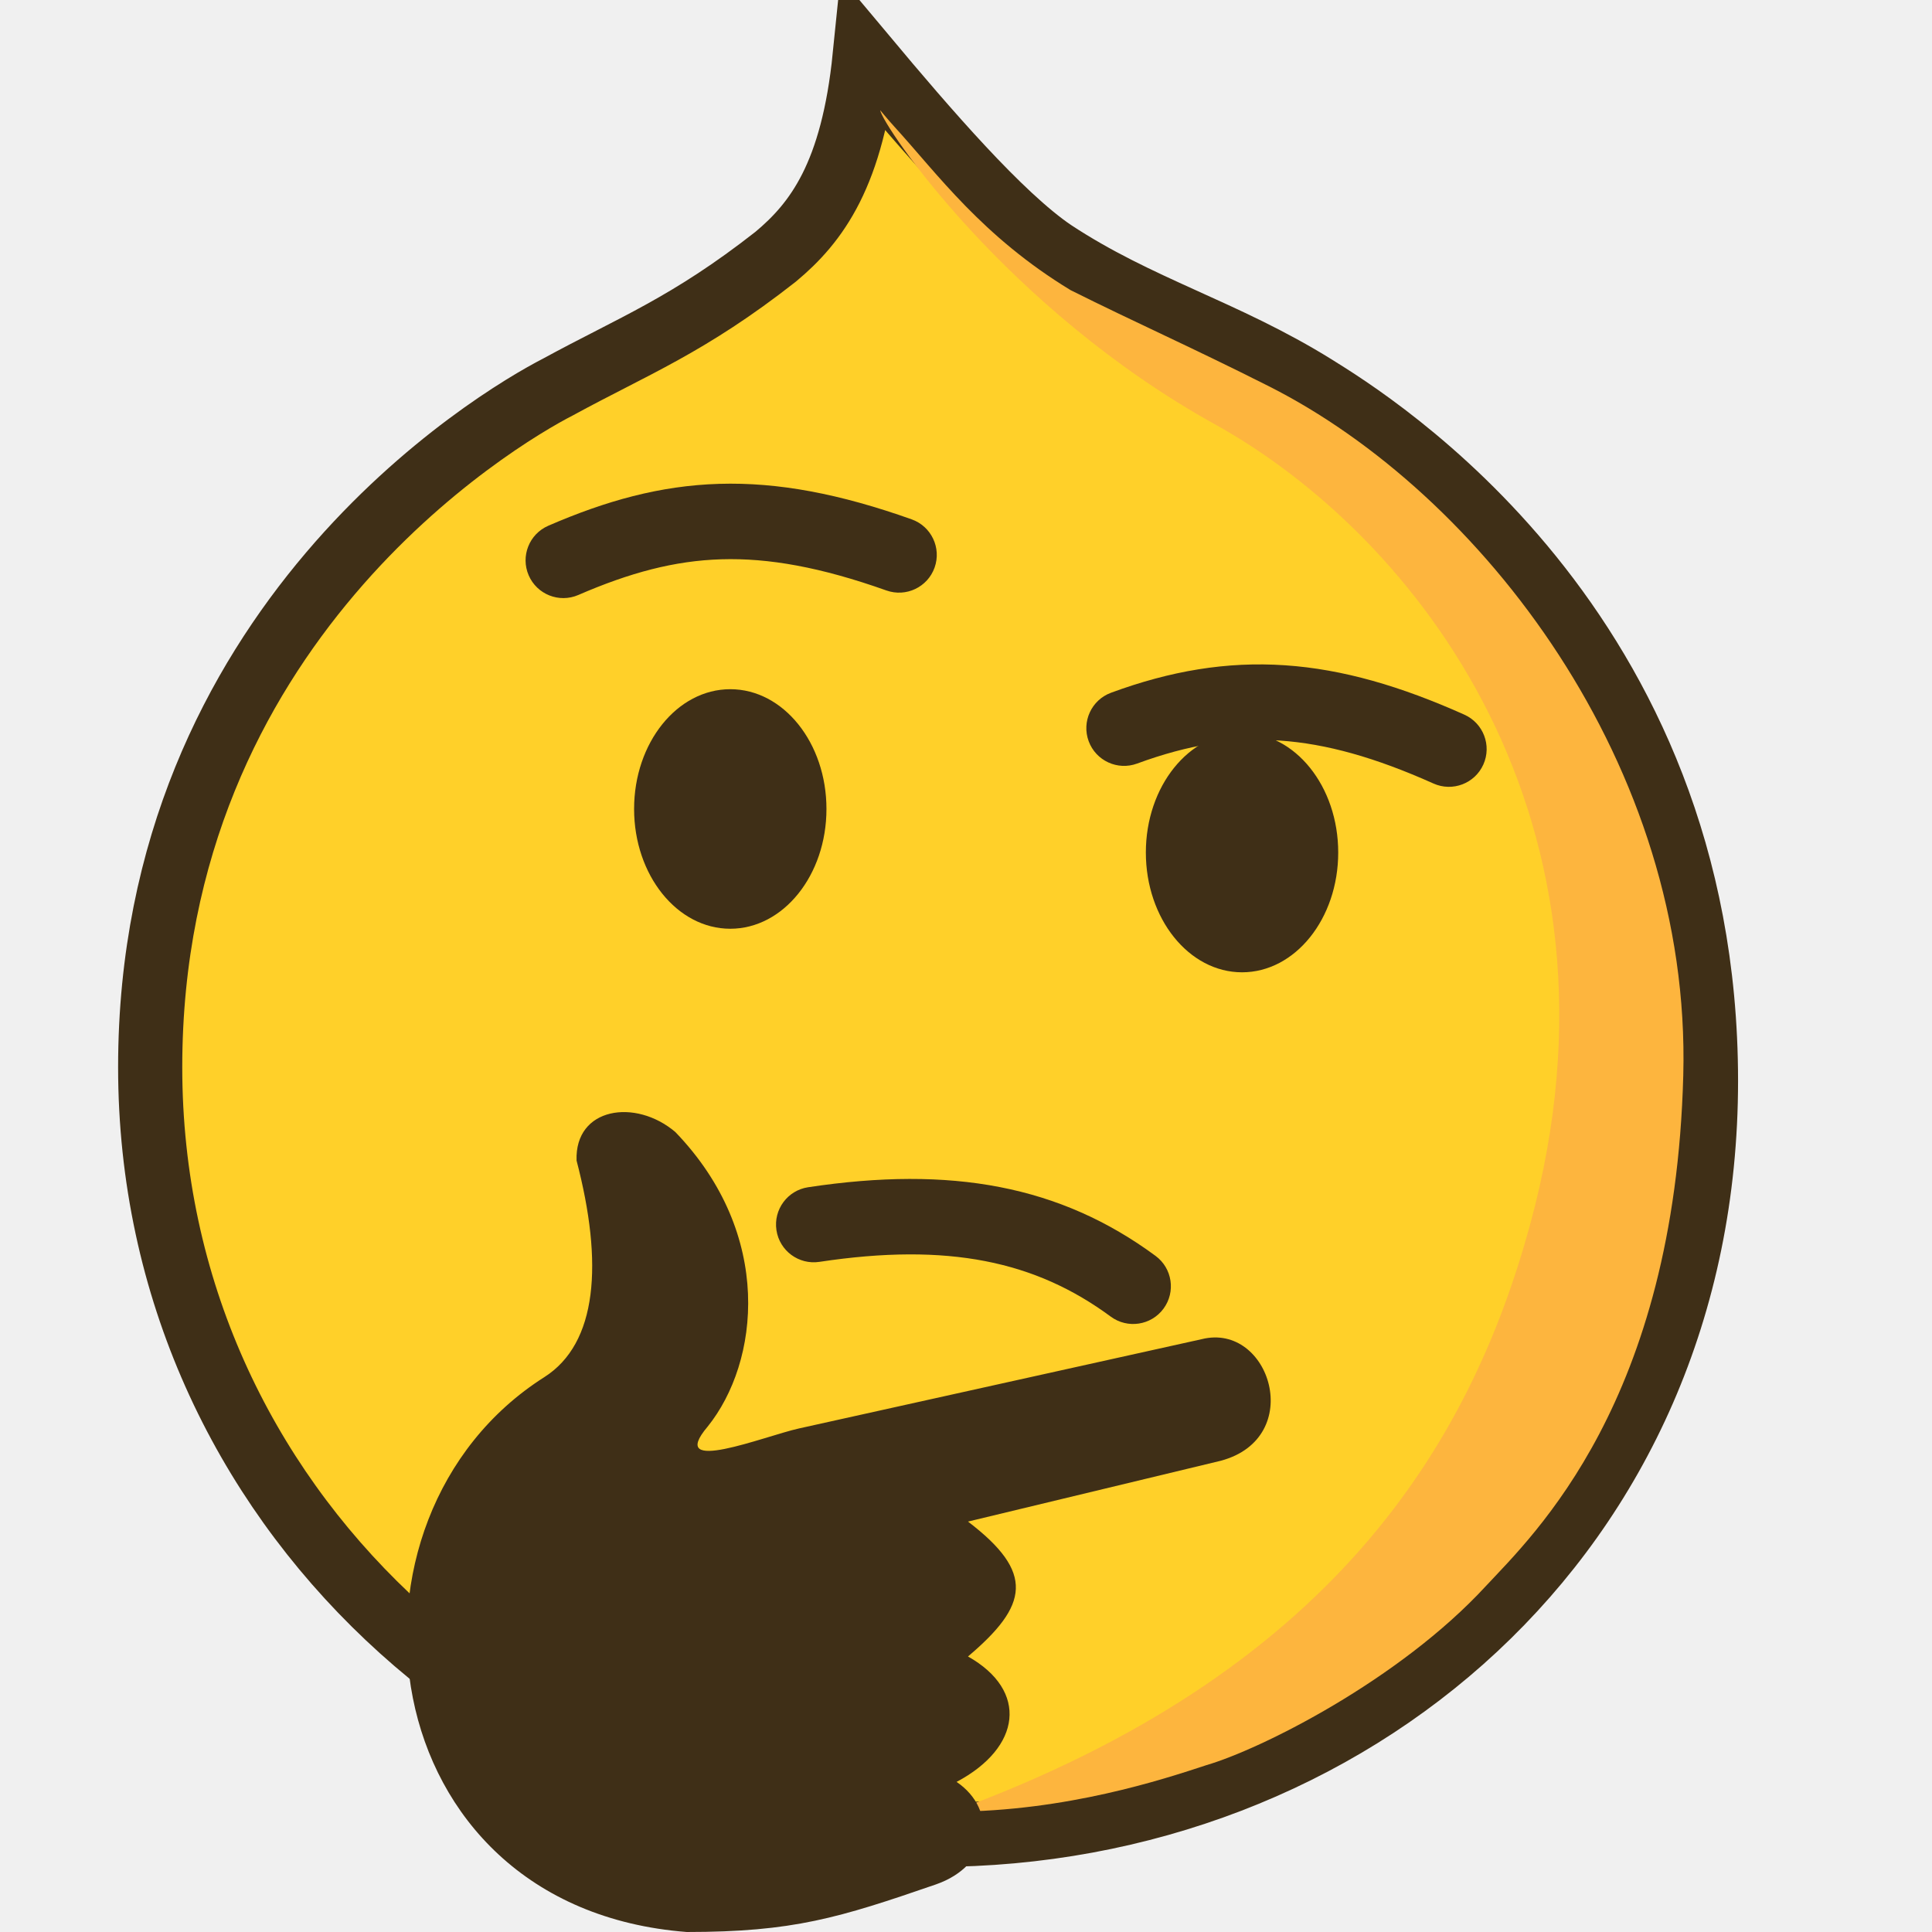
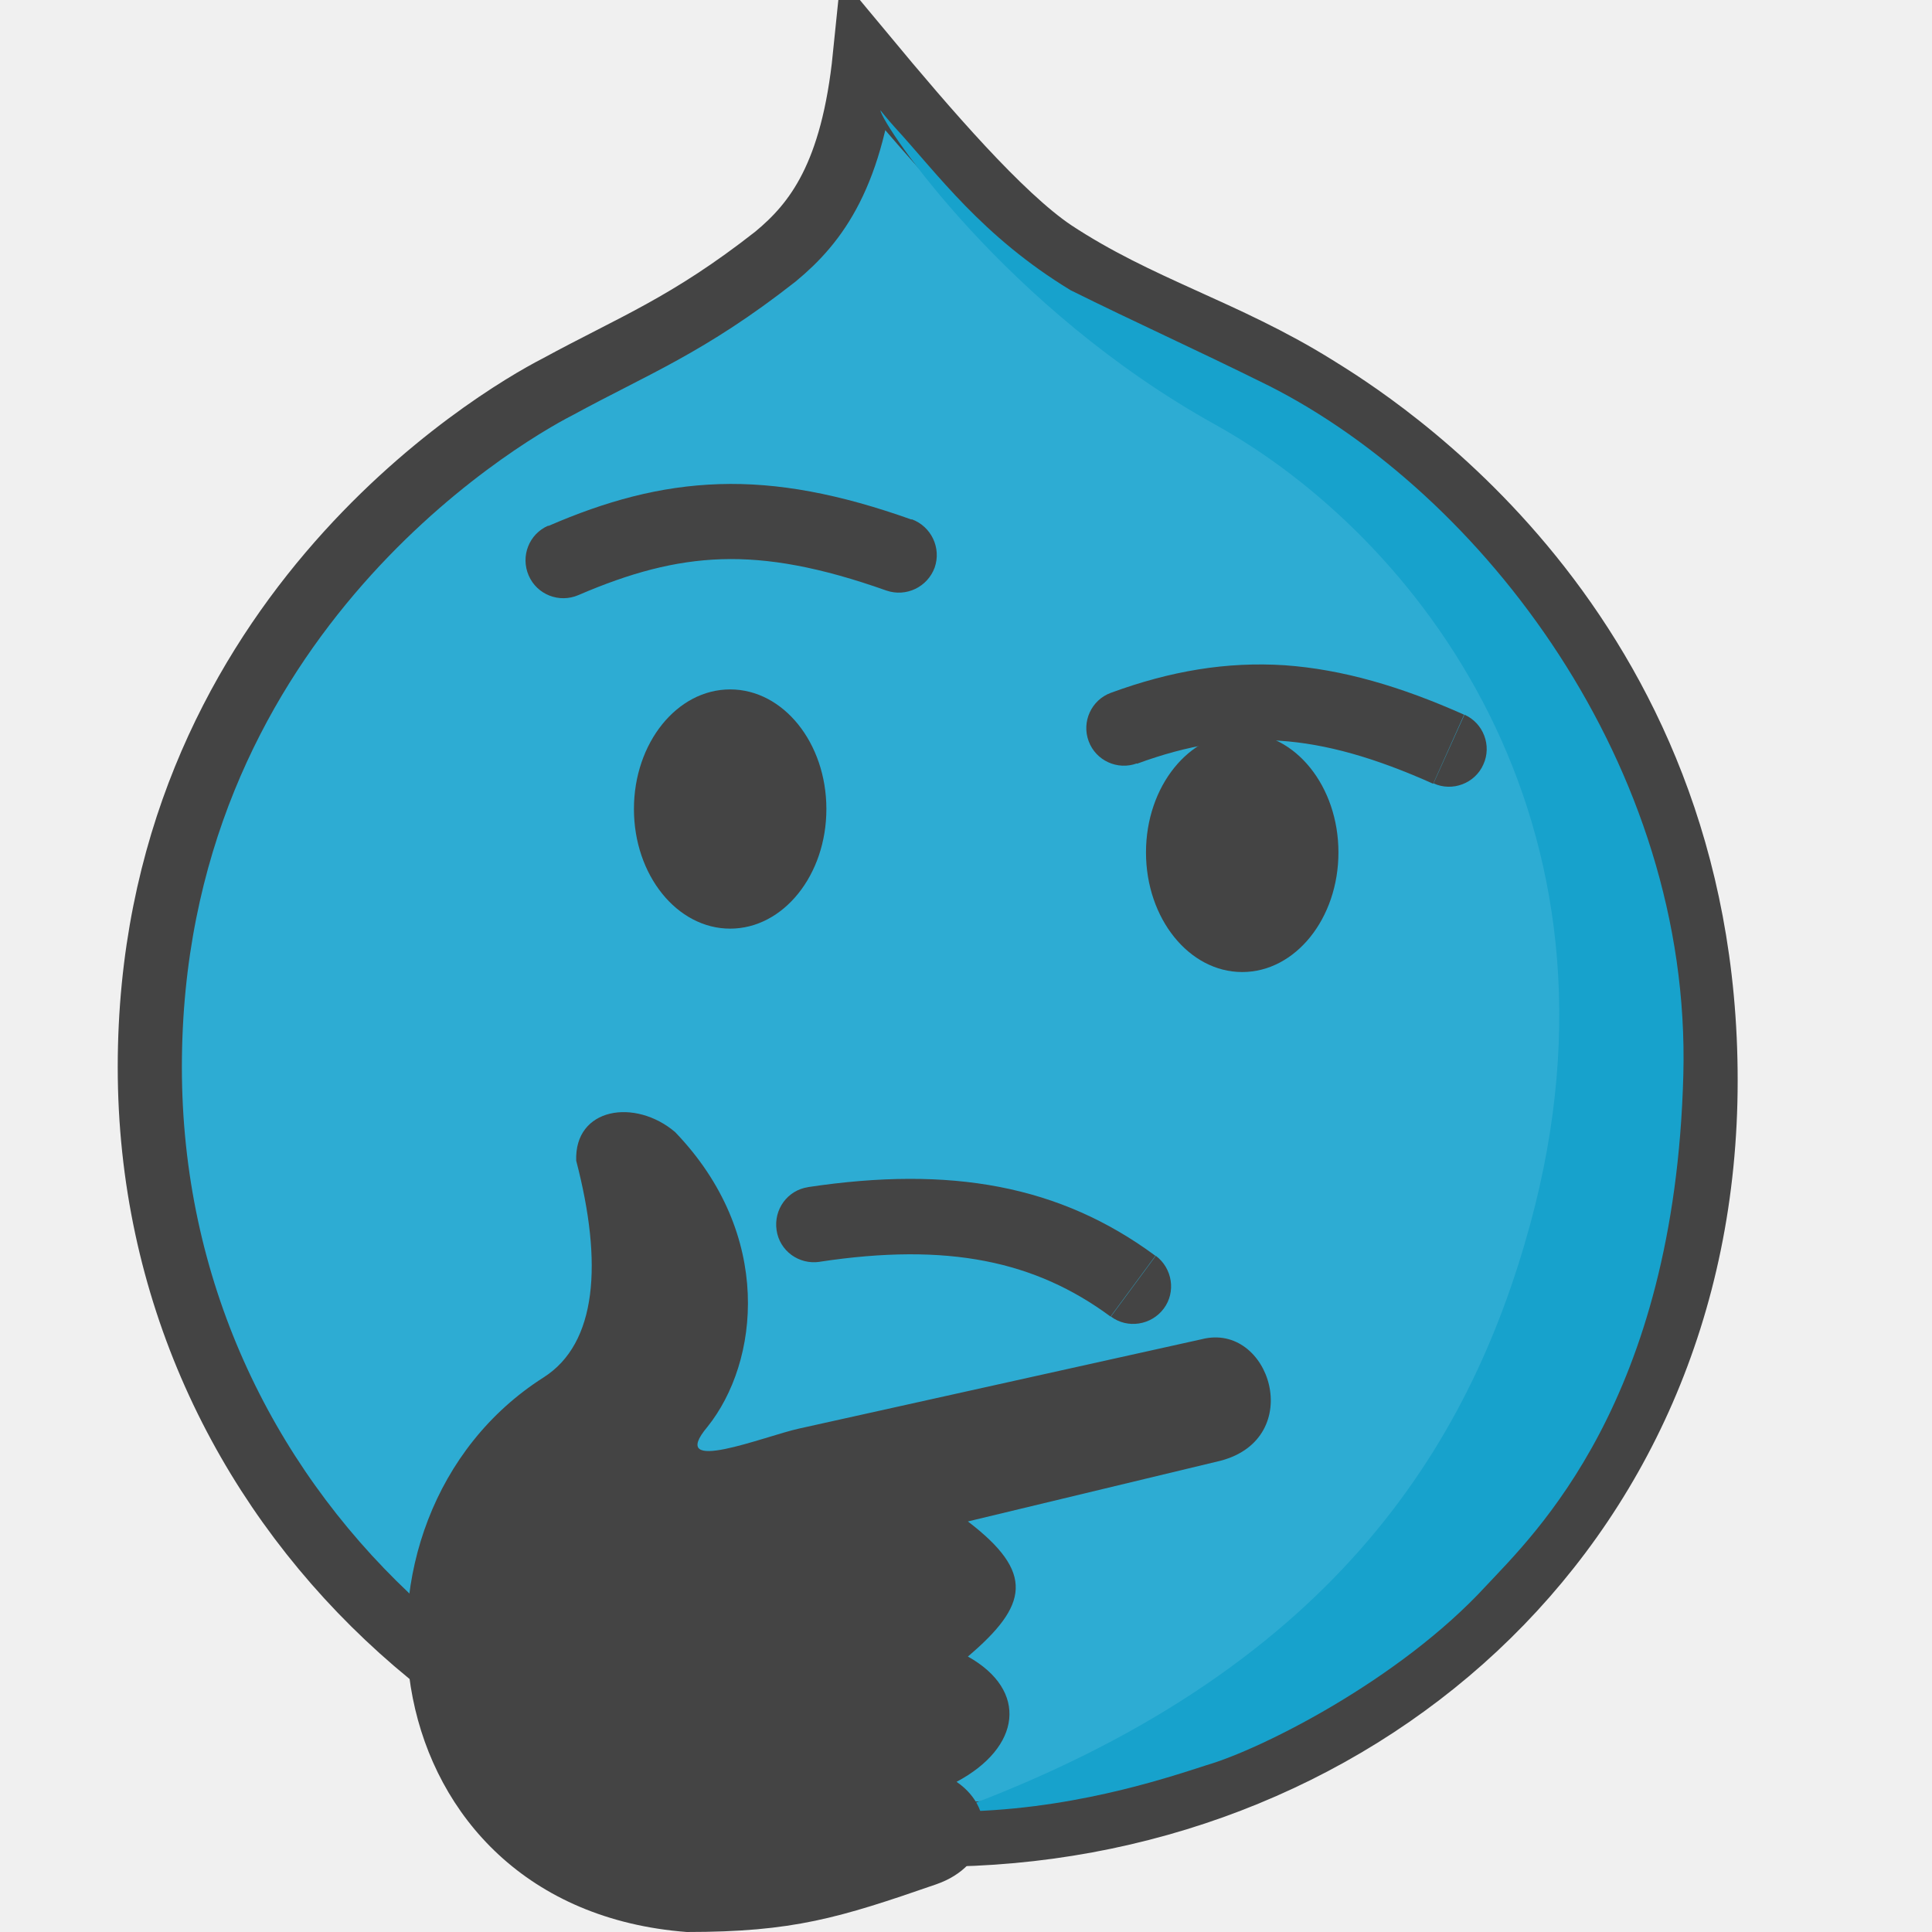
- <svg xmlns="http://www.w3.org/2000/svg" width="512" height="512" viewBox="0 0 512 512" fill="none">
-   <g clip-path="url(#clip0)">
-     <path d="M348.573 102.558C324.507 87.574 301.803 81.671 279.099 66.686C265.023 57.151 245.498 34.447 229.151 14.922C225.972 46.253 216.437 58.967 205.539 68.049C182.381 86.212 167.85 91.661 147.871 102.558C131.07 111.186 39.8 165.675 39.8 282.827C39.8 399.979 138.335 486.254 247.768 486.254C357.201 486.254 452.103 406.79 452.103 286.46C452.103 166.129 363.104 111.64 348.573 102.558Z" fill="#FFD029" stroke="#3F2F17" stroke-width="17" />
-     <path d="M283.705 76.883C260.251 62.627 248.379 46.019 237.102 33.664C235.193 31.573 233.256 29.194 233.256 29.194C233.876 33.308 266.704 81.813 321.979 112.453C375 141.843 434.797 217 405.5 324.5C389.421 383.5 352.5 443.5 252.305 480.126C282.685 479.997 308.285 471.543 319.663 467.797C334.116 463.59 370.815 445.244 393.765 420.331C406.554 406.616 443.798 371.442 446.085 284.974C448.253 202.972 392.582 130.743 336.17 102.313C315.414 91.852 301.011 85.536 283.705 76.883Z" fill="#FDB53E" />
-     <path d="M211.711 378.56C202.647 380.575 176.462 391.149 187.54 378.057C201.261 360.995 205.164 327.199 178.98 300.007C168.406 291.003 152.292 293.461 152.796 307.561C159.923 334.81 158.335 356.009 144.235 364.965C85.618 402.199 97.406 505.454 182.001 512C210.2 512 222.285 508.267 247.966 499.411C262.569 494.376 264.583 479.773 253.505 472.22C270.626 463.156 272.64 448.05 256.526 438.986C272.57 425.404 274.294 416.775 256.526 403.234L323.498 387.121C346.157 381.078 336.59 350.362 318.462 354.894L211.711 378.56Z" fill="#3F2F17" />
-     <path d="M145.309 139.325C140.242 141.521 137.914 147.409 140.11 152.476C142.306 157.544 148.194 159.872 153.262 157.676L145.309 139.325ZM234.909 156.48C240.113 158.329 245.831 155.609 247.68 150.405C249.529 145.201 246.809 139.483 241.604 137.634L234.909 156.48ZM153.262 157.676C166.918 151.758 178.75 148.588 191.185 148.216C203.658 147.843 217.417 150.266 234.909 156.48L241.604 137.634C222.546 130.864 206.247 127.756 190.587 128.225C174.887 128.694 160.509 132.738 145.309 139.325L153.262 157.676Z" fill="#3F2F17" />
-     <path d="M294.436 183.583C289.253 185.492 286.599 191.24 288.507 196.423C290.416 201.605 296.164 204.26 301.347 202.351L294.436 183.583ZM379.89 207.643C384.931 209.9 390.847 207.644 393.104 202.603C395.361 197.562 393.104 191.647 388.064 189.39L379.89 207.643ZM301.347 202.351C314.917 197.355 326.972 195.433 339.178 196.258C351.469 197.088 364.474 200.741 379.89 207.643L388.064 189.39C371.258 181.865 355.889 177.341 340.526 176.303C325.079 175.26 310.203 177.778 294.436 183.583L301.347 202.351Z" fill="#3F2F17" />
-     <path d="M214.159 314.631C208.698 315.456 204.94 320.552 205.766 326.013C206.591 331.474 211.687 335.232 217.148 334.406L214.159 314.631ZM294.36 348.918C298.805 352.196 305.066 351.251 308.344 346.806C311.622 342.361 310.677 336.101 306.232 332.822L294.36 348.918ZM217.148 334.406C251.365 329.235 274.446 334.23 294.36 348.918L306.232 332.822C280.939 314.168 252.08 308.9 214.159 314.631L217.148 334.406Z" fill="#3F2F17" />
-     <ellipse cx="193.531" cy="214.387" rx="25.489" ry="31.741" fill="#3F2F17" />
-     <ellipse cx="329.152" cy="225.929" rx="25.489" ry="31.741" fill="#3F2F17" />
+ <svg xmlns="http://www.w3.org/2000/svg" xmlns:xlink="http://www.w3.org/1999/xlink" version="1.1" id="Layer_1" x="0px" y="0px" viewBox="0 0 512 512" style="enable-background:new 0 0 512 512;" xml:space="preserve">
+   <style type="text/css">
+ 	.st0{clip-path:url(#SVGID_2_);}
+ 	.st1{fill:#2DACD3;stroke:#444444;stroke-width:17;}
+ 	.st2{fill:#17A2CC;}
+ 	.st3{fill:#444444;}
+ </style>
+   <g>
+     <defs>
+       <rect id="SVGID_1_" width="512" height="512" />
+     </defs>
+     <clipPath id="SVGID_2_">
+       <use xlink:href="#SVGID_1_" style="overflow:visible;" />
+     </clipPath>
+     <g class="st0">
+       <path class="st1" d="M348.6,102.6c-24.1-15-46.8-20.9-69.5-35.9c-14.1-9.5-33.6-32.2-49.9-51.8C226,46.3,216.4,59,205.5,68    c-23.2,18.2-37.7,23.6-57.7,34.5c-16.8,8.6-108.1,63.1-108.1,180.3s98.5,203.4,208,203.4s204.3-79.5,204.3-199.8    C452.1,166.1,363.1,111.6,348.6,102.6z" />
+       <path class="st2" d="M283.7,76.9c-23.5-14.3-35.3-30.9-46.6-43.2c-1.9-2.1-3.8-4.5-3.8-4.5c0.6,4.1,33.4,52.6,88.7,83.3    c53,29.4,112.8,104.5,83.5,212c-16.1,59-53,119-153.2,155.6c30.4-0.1,56-8.6,67.4-12.3c14.5-4.2,51.2-22.6,74.1-47.5    c12.8-13.7,50-48.9,52.3-135.4c2.2-82-53.5-154.2-109.9-182.7C315.4,91.9,301,85.5,283.7,76.9z" />
+       <path class="st3" d="M211.7,378.6c-9.1,2-35.2,12.6-24.2-0.5c13.7-17.1,17.6-50.9-8.6-78.1c-10.6-9-26.7-6.5-26.2,7.6    c7.1,27.2,5.5,48.4-8.6,57.4C85.6,402.2,97.4,505.5,182,512c28.2,0,40.3-3.7,66-12.6c14.6-5,16.6-19.6,5.5-27.2    c17.1-9.1,19.1-24.2,3-33.2c16-13.6,17.8-22.2,0-35.8l67-16.1c22.7-6,13.1-36.8-5-32.2L211.7,378.6z" />
+       <path class="st3" d="M145.3,139.3c-5.1,2.2-7.4,8.1-5.2,13.2c2.2,5.1,8.1,7.4,13.2,5.2L145.3,139.3z M234.9,156.5    c5.2,1.8,10.9-0.9,12.8-6.1c1.8-5.2-0.9-10.9-6.1-12.8L234.9,156.5z M153.3,157.7c13.7-5.9,25.5-9.1,37.9-9.5    c12.5-0.4,26.2,2.1,43.7,8.3l6.7-18.8c-19.1-6.8-35.4-9.9-51-9.4c-15.7,0.5-30.1,4.5-45.3,11.1L153.3,157.7z" />
+       <path class="st3" d="M294.4,183.6c-5.2,1.9-7.8,7.7-5.9,12.8c1.9,5.2,7.7,7.8,12.8,5.9L294.4,183.6z M379.9,207.6    c5,2.3,11,0,13.2-5c2.3-5,0-11-5-13.2L379.9,207.6z M301.3,202.4c13.6-5,25.6-6.9,37.8-6.1c12.3,0.8,25.3,4.5,40.7,11.4l8.2-18.3    c-16.8-7.5-32.2-12-47.5-13.1c-15.4-1-30.3,1.5-46.1,7.3L301.3,202.4z" />
+       <path class="st3" d="M214.2,314.6c-5.5,0.8-9.2,5.9-8.4,11.4c0.8,5.5,5.9,9.2,11.4,8.4L214.2,314.6z M294.4,348.9    c4.4,3.3,10.7,2.3,14-2.1c3.3-4.4,2.3-10.7-2.1-14L294.4,348.9z M217.1,334.4c34.2-5.2,57.3-0.2,77.2,14.5l11.9-16.1    c-25.3-18.7-54.2-23.9-92.1-18.2L217.1,334.4z" />
+       <ellipse class="st3" cx="193.5" cy="214.4" rx="25.5" ry="31.7" />
+       <ellipse class="st3" cx="329.2" cy="225.9" rx="25.5" ry="31.7" />
+     </g>
  </g>
-   <defs>
-     <clipPath id="clip0">
-       <rect width="512" height="512" fill="white" />
-     </clipPath>
-   </defs>
</svg>
